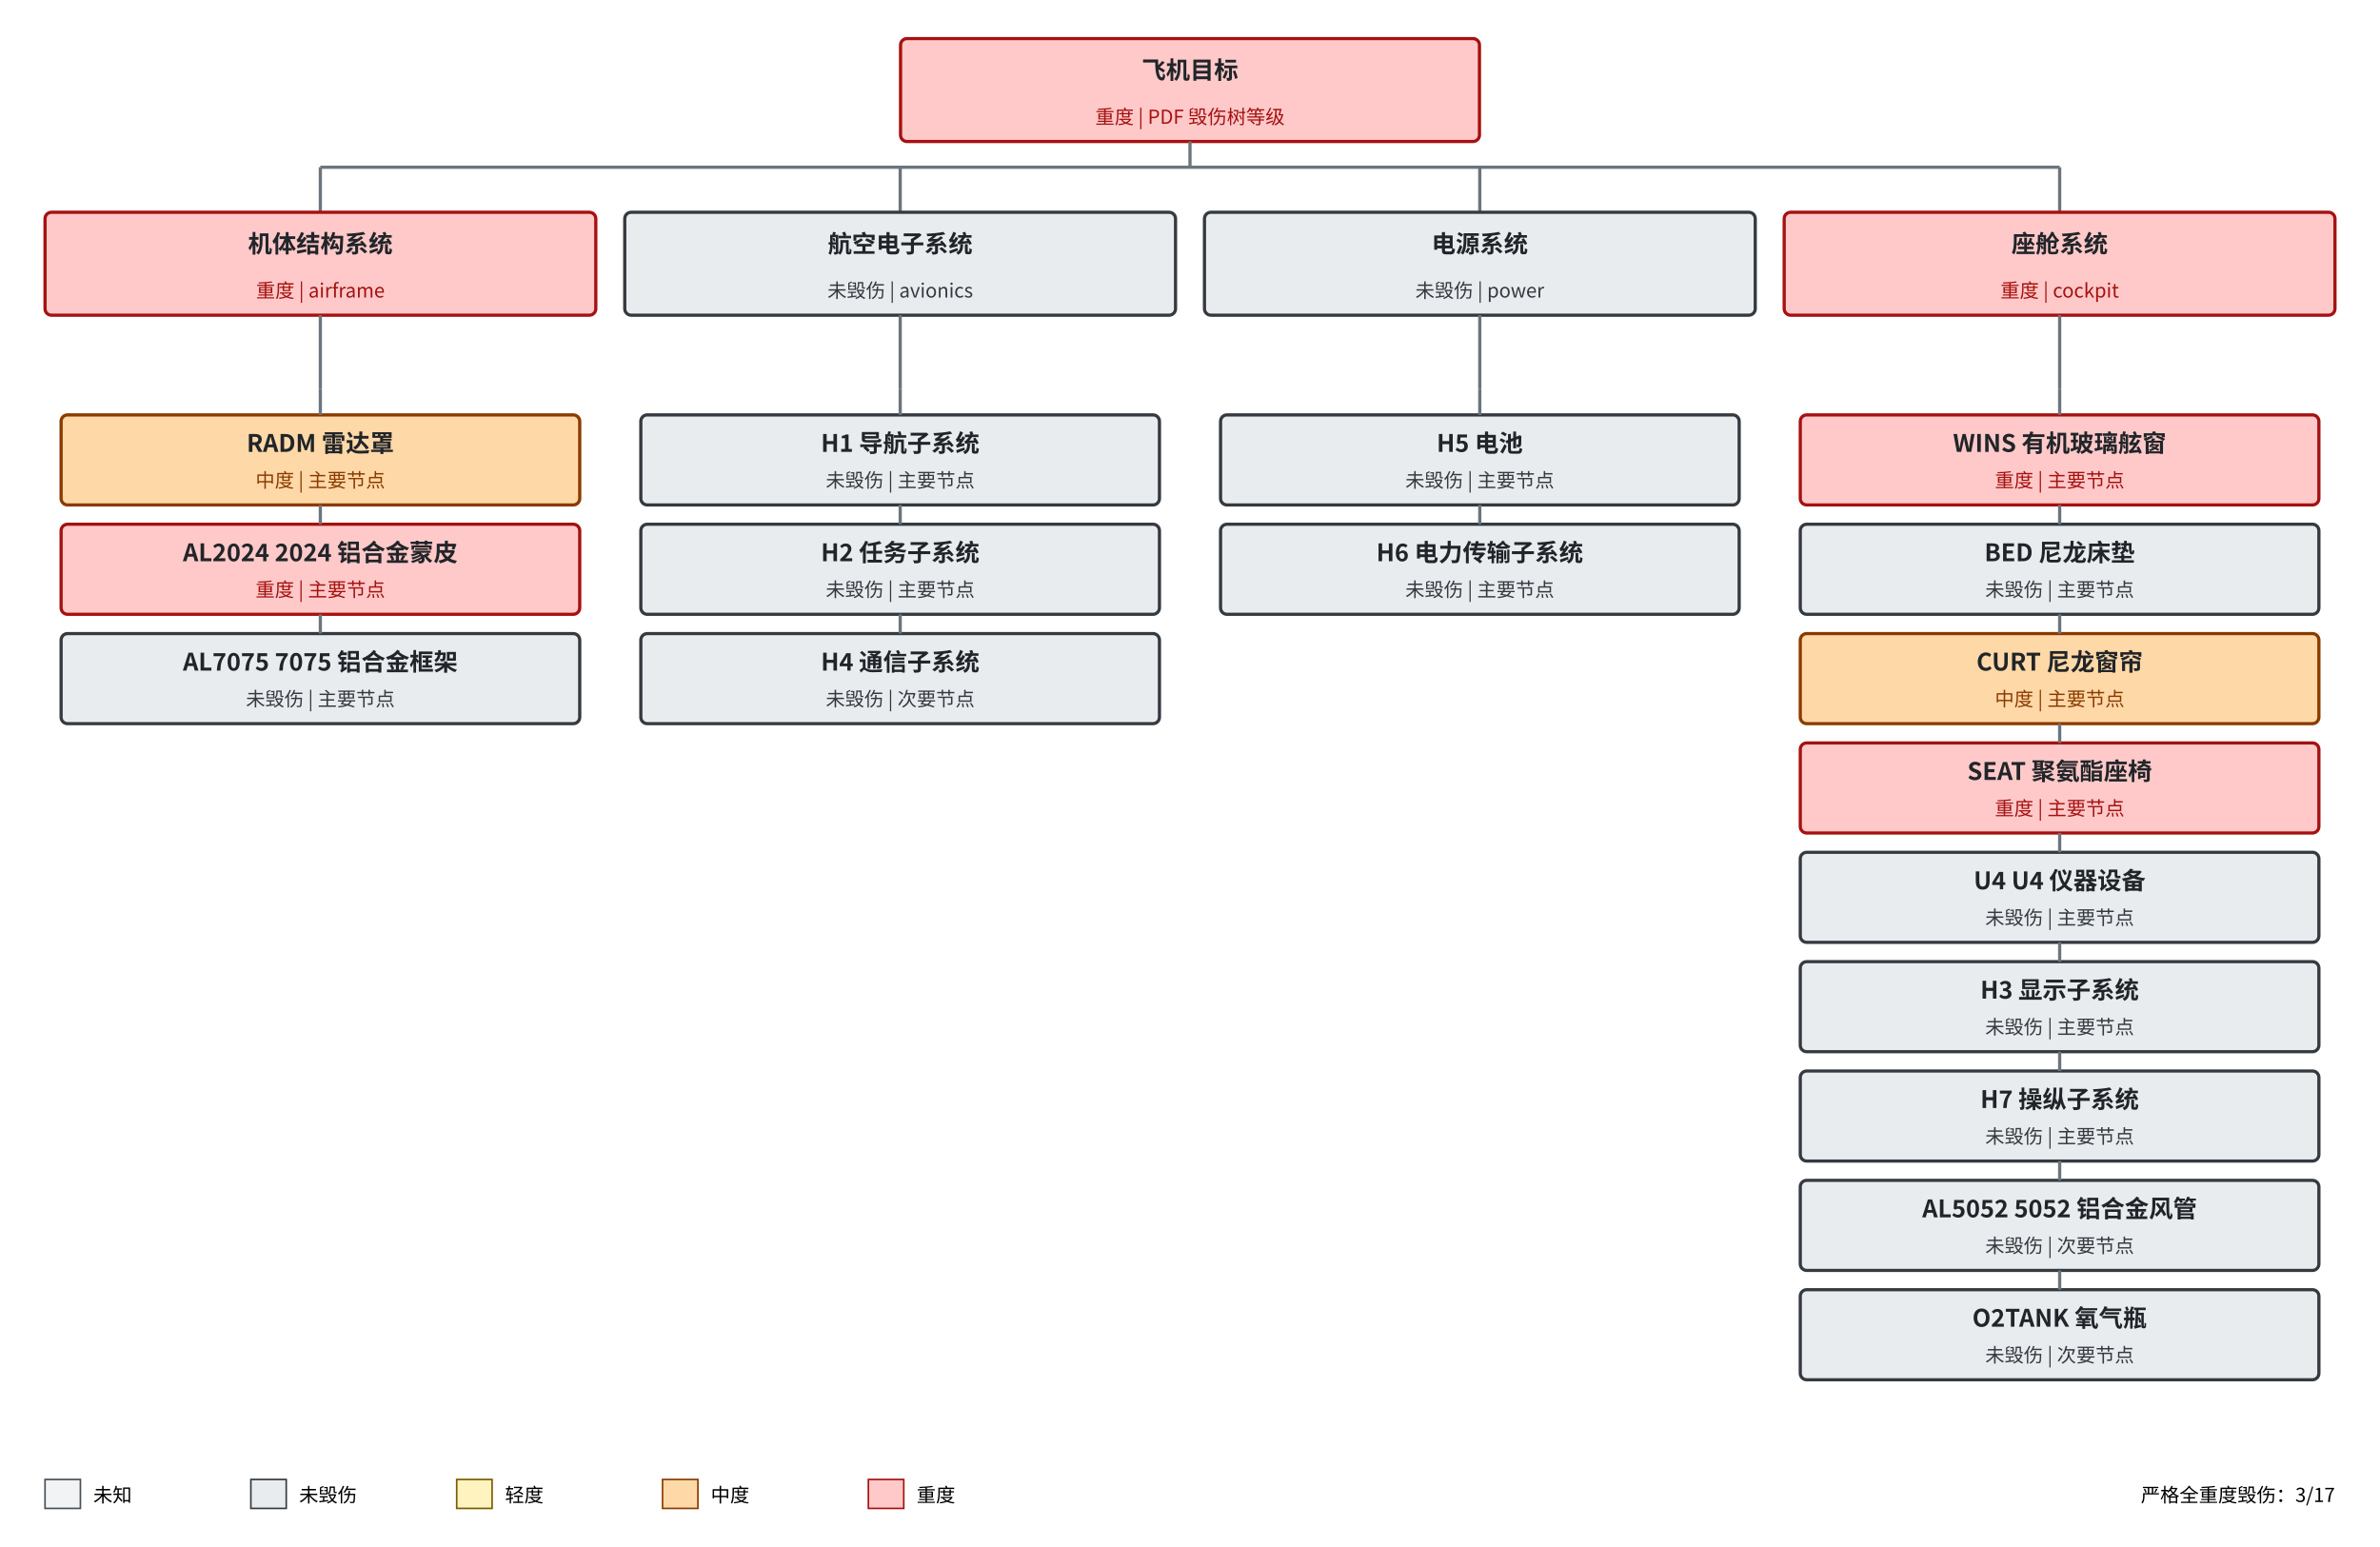
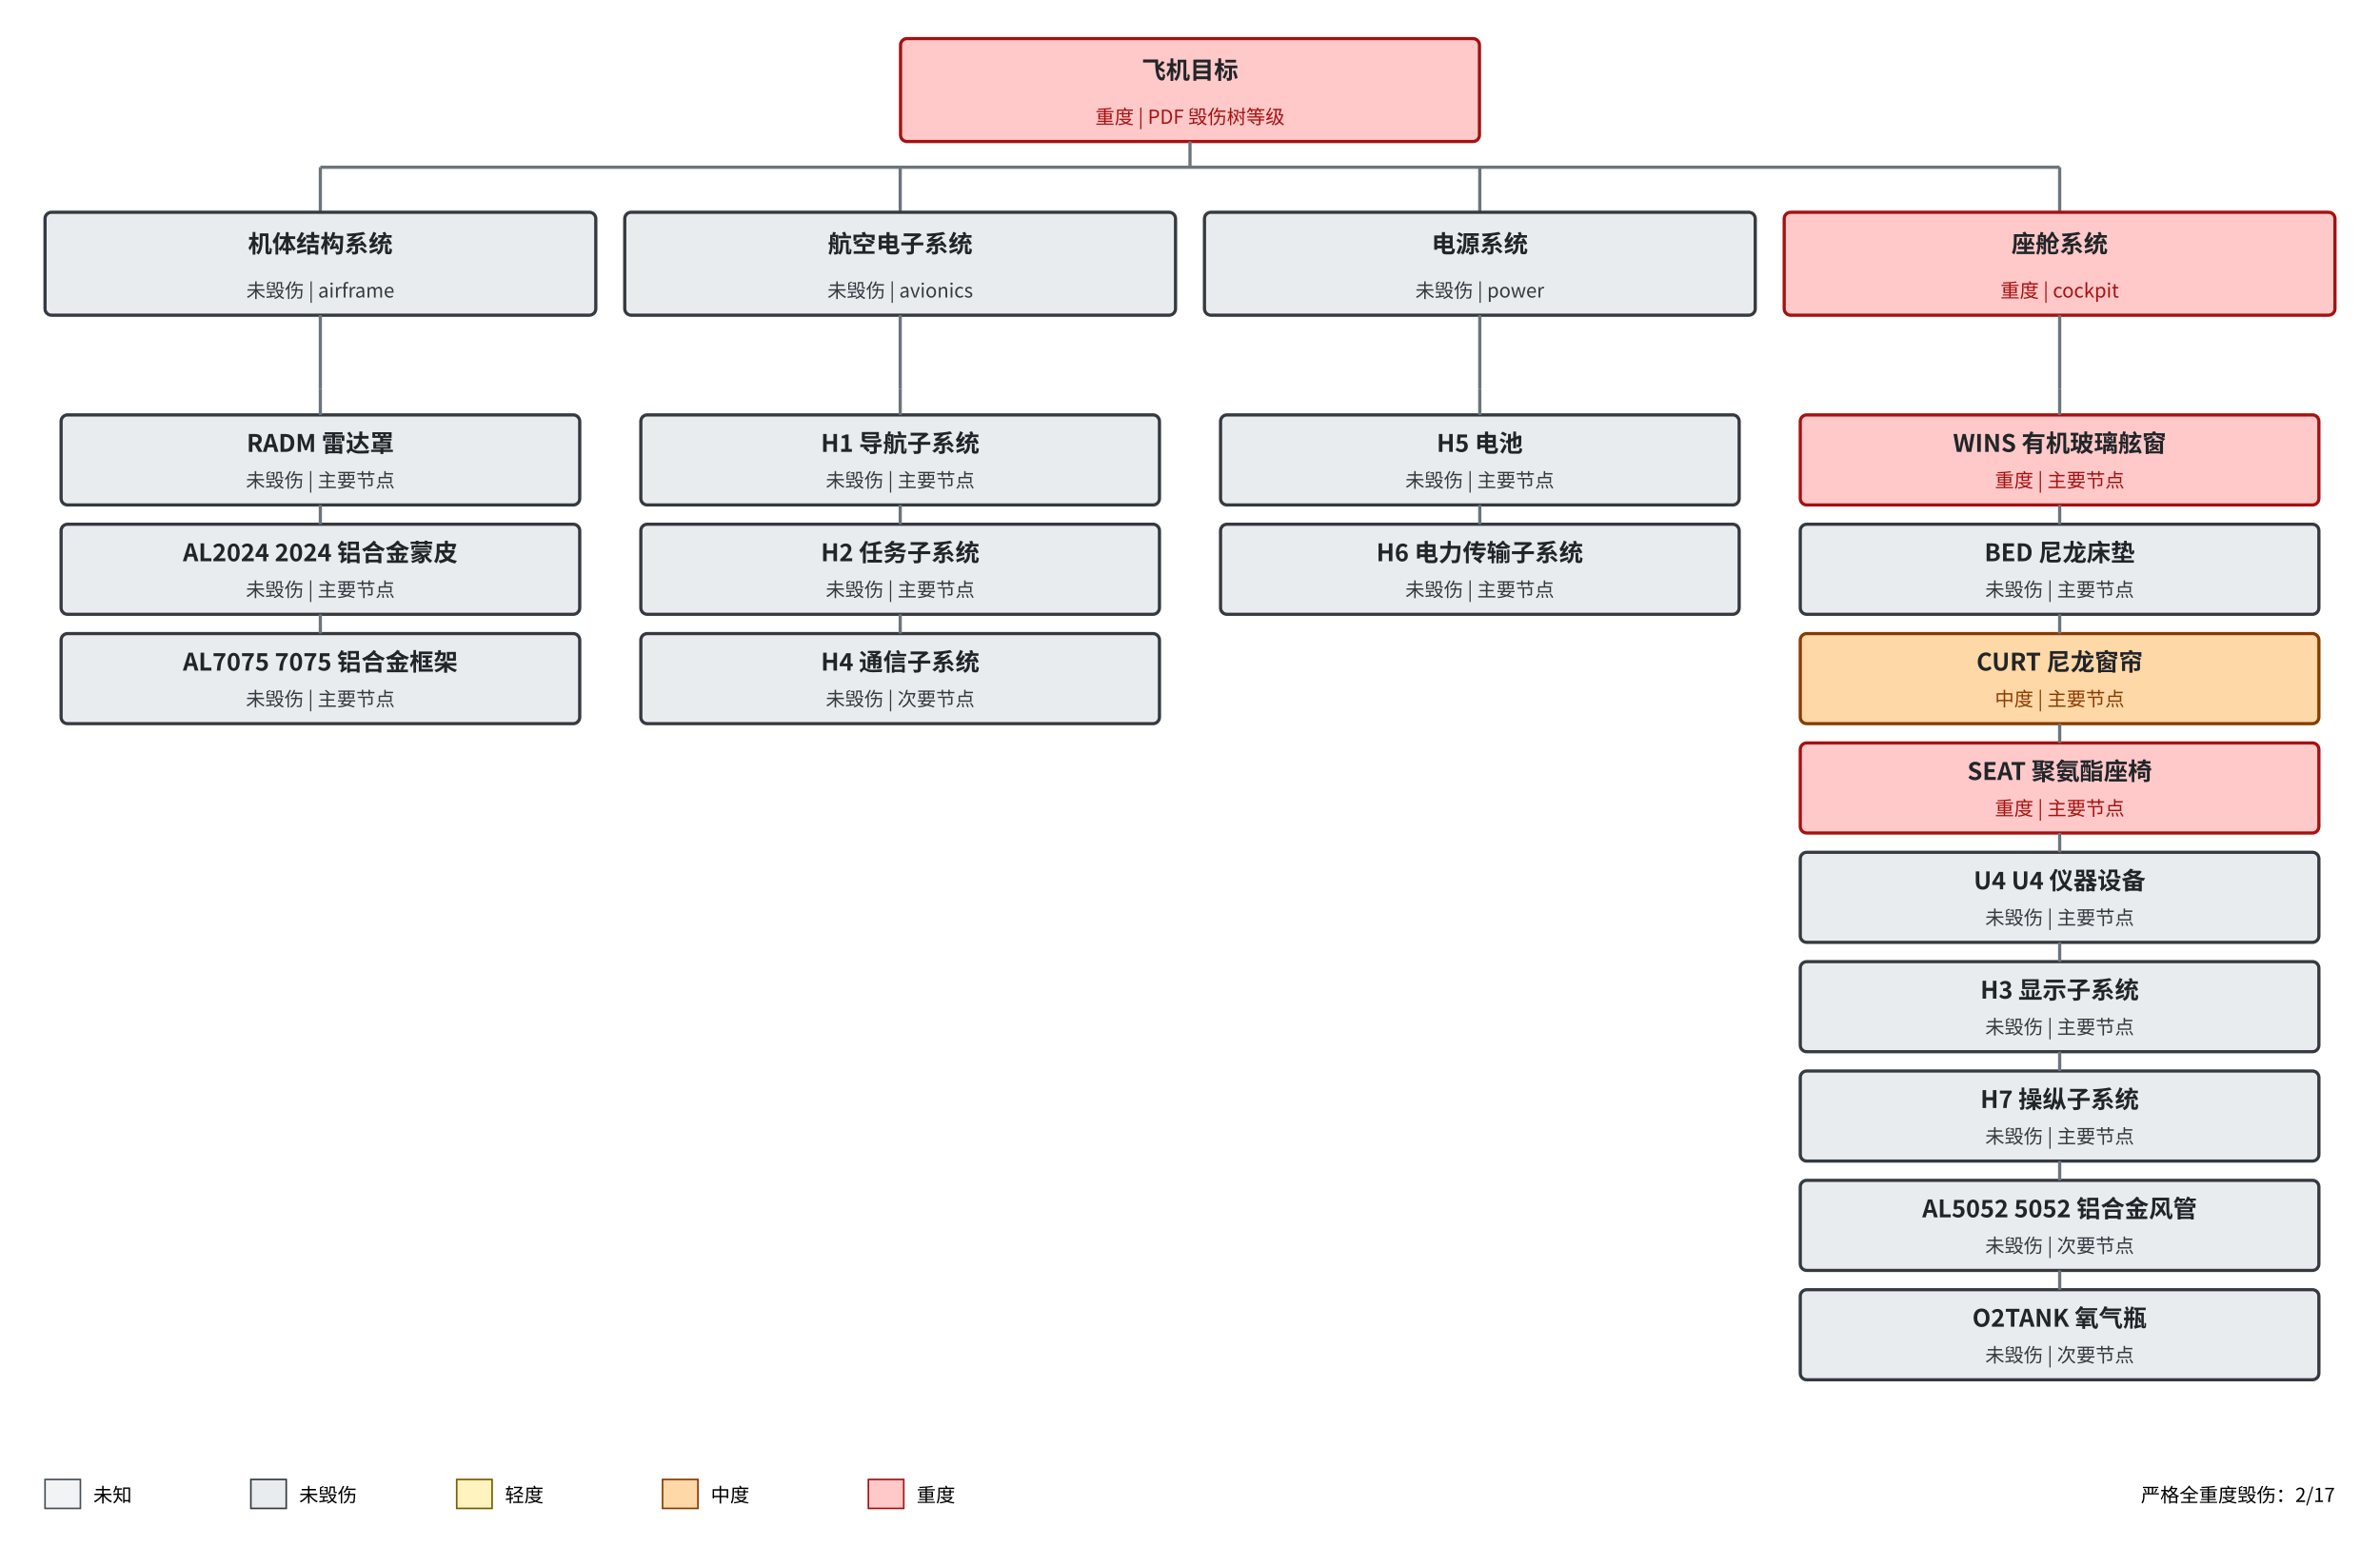
<svg xmlns="http://www.w3.org/2000/svg" width="1480" height="962" viewBox="0 0 1480 962">
  <style>text{font-family:"Microsoft YaHei","Noto Sans CJK SC",Arial,sans-serif;letter-spacing:0}.title{font-size:20px;font-weight:700}.label{font-size:15px;font-weight:600}.small{font-size:12px}.line{stroke:#6c757d;stroke-width:2;fill:none}</style>
  <rect width="100%" height="100%" fill="#ffffff" />
  <rect x="560.0" y="24.0" width="360.0" height="64.0" rx="4" fill="#ffc9c9" stroke="#a51111" stroke-width="2" />
  <text x="740.0" y="49.0" text-anchor="middle" class="label" fill="#212529">飞机目标</text>
  <text x="740.0" y="77.0" text-anchor="middle" class="small" fill="#a51111">重度 | PDF 毁伤树等级</text>
  <path class="line" d="M 740.0 88.0 V 104.0" />
  <path class="line" d="M 199.2 104.0 H 1280.8" />
  <path class="line" d="M 199.2 104.0 V 132.0" />
-   <rect x="28.0" y="132.0" width="342.5" height="64.0" rx="4" fill="#ffc9c9" stroke="#a51111" stroke-width="2" />
+   <rect x="28.0" y="132.0" width="342.5" height="64.0" rx="4" fill="#e9ecef" stroke="#343a40" stroke-width="2" />
  <text x="199.2" y="157.0" text-anchor="middle" class="label" fill="#212529">机体结构系统</text>
-   <text x="199.2" y="185.0" text-anchor="middle" class="small" fill="#a51111">重度 | airframe</text>
+   <text x="199.2" y="185.0" text-anchor="middle" class="small" fill="#343a40">未毁伤 | airframe</text>
  <path class="line" d="M 199.2 196.0 V 242.0" />
-   <rect x="38.0" y="258.0" width="322.5" height="56.0" rx="4" fill="#ffd8a8" stroke="#8a3b00" stroke-width="2" />
+   <rect x="38.0" y="258.0" width="322.5" height="56.0" rx="4" fill="#e9ecef" stroke="#343a40" stroke-width="2" />
  <text x="199.2" y="281.0" text-anchor="middle" class="label" fill="#212529">RADM  雷达罩</text>
-   <text x="199.2" y="303.0" text-anchor="middle" class="small" fill="#8a3b00">中度 | 主要节点</text>
+   <text x="199.2" y="303.0" text-anchor="middle" class="small" fill="#343a40">未毁伤 | 主要节点</text>
  <path class="line" d="M 199.2 242.0 V 258.0" />
-   <rect x="38.0" y="326.0" width="322.5" height="56.0" rx="4" fill="#ffc9c9" stroke="#a51111" stroke-width="2" />
+   <rect x="38.0" y="326.0" width="322.5" height="56.0" rx="4" fill="#e9ecef" stroke="#343a40" stroke-width="2" />
  <text x="199.2" y="349.0" text-anchor="middle" class="label" fill="#212529">AL2024  2024 铝合金蒙皮</text>
-   <text x="199.2" y="371.0" text-anchor="middle" class="small" fill="#a51111">重度 | 主要节点</text>
+   <text x="199.2" y="371.0" text-anchor="middle" class="small" fill="#343a40">未毁伤 | 主要节点</text>
  <path class="line" d="M 199.2 314.0 V 326.0" />
  <rect x="38.0" y="394.0" width="322.5" height="56.0" rx="4" fill="#e9ecef" stroke="#343a40" stroke-width="2" />
  <text x="199.2" y="417.0" text-anchor="middle" class="label" fill="#212529">AL7075  7075 铝合金框架</text>
  <text x="199.2" y="439.0" text-anchor="middle" class="small" fill="#343a40">未毁伤 | 主要节点</text>
  <path class="line" d="M 199.2 382.0 V 394.0" />
  <path class="line" d="M 559.8 104.0 V 132.0" />
  <rect x="388.5" y="132.0" width="342.5" height="64.0" rx="4" fill="#e9ecef" stroke="#343a40" stroke-width="2" />
  <text x="559.8" y="157.0" text-anchor="middle" class="label" fill="#212529">航空电子系统</text>
  <text x="559.8" y="185.0" text-anchor="middle" class="small" fill="#343a40">未毁伤 | avionics</text>
  <path class="line" d="M 559.8 196.0 V 242.0" />
  <rect x="398.5" y="258.0" width="322.5" height="56.0" rx="4" fill="#e9ecef" stroke="#343a40" stroke-width="2" />
  <text x="559.8" y="281.0" text-anchor="middle" class="label" fill="#212529">H1  导航子系统</text>
  <text x="559.8" y="303.0" text-anchor="middle" class="small" fill="#343a40">未毁伤 | 主要节点</text>
  <path class="line" d="M 559.8 242.0 V 258.0" />
  <rect x="398.5" y="326.0" width="322.5" height="56.0" rx="4" fill="#e9ecef" stroke="#343a40" stroke-width="2" />
  <text x="559.8" y="349.0" text-anchor="middle" class="label" fill="#212529">H2  任务子系统</text>
  <text x="559.8" y="371.0" text-anchor="middle" class="small" fill="#343a40">未毁伤 | 主要节点</text>
  <path class="line" d="M 559.8 314.0 V 326.0" />
  <rect x="398.5" y="394.0" width="322.5" height="56.0" rx="4" fill="#e9ecef" stroke="#343a40" stroke-width="2" />
  <text x="559.8" y="417.0" text-anchor="middle" class="label" fill="#212529">H4  通信子系统</text>
  <text x="559.8" y="439.0" text-anchor="middle" class="small" fill="#343a40">未毁伤 | 次要节点</text>
  <path class="line" d="M 559.8 382.0 V 394.0" />
  <path class="line" d="M 920.2 104.0 V 132.0" />
  <rect x="749.0" y="132.0" width="342.5" height="64.0" rx="4" fill="#e9ecef" stroke="#343a40" stroke-width="2" />
  <text x="920.2" y="157.0" text-anchor="middle" class="label" fill="#212529">电源系统</text>
  <text x="920.2" y="185.0" text-anchor="middle" class="small" fill="#343a40">未毁伤 | power</text>
  <path class="line" d="M 920.2 196.0 V 242.0" />
  <rect x="759.0" y="258.0" width="322.5" height="56.0" rx="4" fill="#e9ecef" stroke="#343a40" stroke-width="2" />
  <text x="920.2" y="281.0" text-anchor="middle" class="label" fill="#212529">H5  电池</text>
  <text x="920.2" y="303.0" text-anchor="middle" class="small" fill="#343a40">未毁伤 | 主要节点</text>
  <path class="line" d="M 920.2 242.0 V 258.0" />
  <rect x="759.0" y="326.0" width="322.5" height="56.0" rx="4" fill="#e9ecef" stroke="#343a40" stroke-width="2" />
  <text x="920.2" y="349.0" text-anchor="middle" class="label" fill="#212529">H6  电力传输子系统</text>
  <text x="920.2" y="371.0" text-anchor="middle" class="small" fill="#343a40">未毁伤 | 主要节点</text>
  <path class="line" d="M 920.2 314.0 V 326.0" />
  <path class="line" d="M 1280.8 104.0 V 132.0" />
  <rect x="1109.5" y="132.0" width="342.5" height="64.0" rx="4" fill="#ffc9c9" stroke="#a51111" stroke-width="2" />
  <text x="1280.8" y="157.0" text-anchor="middle" class="label" fill="#212529">座舱系统</text>
  <text x="1280.8" y="185.0" text-anchor="middle" class="small" fill="#a51111">重度 | cockpit</text>
  <path class="line" d="M 1280.8 196.0 V 242.0" />
  <rect x="1119.5" y="258.0" width="322.5" height="56.0" rx="4" fill="#ffc9c9" stroke="#a51111" stroke-width="2" />
  <text x="1280.8" y="281.0" text-anchor="middle" class="label" fill="#212529">WINS  有机玻璃舷窗</text>
  <text x="1280.8" y="303.0" text-anchor="middle" class="small" fill="#a51111">重度 | 主要节点</text>
  <path class="line" d="M 1280.8 242.0 V 258.0" />
  <rect x="1119.5" y="326.0" width="322.5" height="56.0" rx="4" fill="#e9ecef" stroke="#343a40" stroke-width="2" />
  <text x="1280.8" y="349.0" text-anchor="middle" class="label" fill="#212529">BED  尼龙床垫</text>
  <text x="1280.8" y="371.0" text-anchor="middle" class="small" fill="#343a40">未毁伤 | 主要节点</text>
  <path class="line" d="M 1280.8 314.0 V 326.0" />
  <rect x="1119.5" y="394.0" width="322.5" height="56.0" rx="4" fill="#ffd8a8" stroke="#8a3b00" stroke-width="2" />
  <text x="1280.8" y="417.0" text-anchor="middle" class="label" fill="#212529">CURT  尼龙窗帘</text>
  <text x="1280.8" y="439.0" text-anchor="middle" class="small" fill="#8a3b00">中度 | 主要节点</text>
  <path class="line" d="M 1280.8 382.0 V 394.0" />
  <rect x="1119.5" y="462.0" width="322.5" height="56.0" rx="4" fill="#ffc9c9" stroke="#a51111" stroke-width="2" />
  <text x="1280.8" y="485.0" text-anchor="middle" class="label" fill="#212529">SEAT  聚氨酯座椅</text>
  <text x="1280.8" y="507.0" text-anchor="middle" class="small" fill="#a51111">重度 | 主要节点</text>
  <path class="line" d="M 1280.8 450.0 V 462.0" />
  <rect x="1119.5" y="530.0" width="322.5" height="56.0" rx="4" fill="#e9ecef" stroke="#343a40" stroke-width="2" />
  <text x="1280.8" y="553.0" text-anchor="middle" class="label" fill="#212529">U4  U4 仪器设备</text>
  <text x="1280.8" y="575.0" text-anchor="middle" class="small" fill="#343a40">未毁伤 | 主要节点</text>
  <path class="line" d="M 1280.8 518.0 V 530.0" />
  <rect x="1119.5" y="598.0" width="322.5" height="56.0" rx="4" fill="#e9ecef" stroke="#343a40" stroke-width="2" />
  <text x="1280.8" y="621.0" text-anchor="middle" class="label" fill="#212529">H3  显示子系统</text>
  <text x="1280.8" y="643.0" text-anchor="middle" class="small" fill="#343a40">未毁伤 | 主要节点</text>
  <path class="line" d="M 1280.8 586.0 V 598.0" />
  <rect x="1119.5" y="666.0" width="322.5" height="56.0" rx="4" fill="#e9ecef" stroke="#343a40" stroke-width="2" />
  <text x="1280.8" y="689.0" text-anchor="middle" class="label" fill="#212529">H7  操纵子系统</text>
  <text x="1280.8" y="711.0" text-anchor="middle" class="small" fill="#343a40">未毁伤 | 主要节点</text>
  <path class="line" d="M 1280.8 654.0 V 666.0" />
  <rect x="1119.5" y="734.0" width="322.5" height="56.0" rx="4" fill="#e9ecef" stroke="#343a40" stroke-width="2" />
  <text x="1280.8" y="757.0" text-anchor="middle" class="label" fill="#212529">AL5052  5052 铝合金风管</text>
  <text x="1280.8" y="779.0" text-anchor="middle" class="small" fill="#343a40">未毁伤 | 次要节点</text>
  <path class="line" d="M 1280.8 722.0 V 734.0" />
  <rect x="1119.5" y="802.0" width="322.5" height="56.0" rx="4" fill="#e9ecef" stroke="#343a40" stroke-width="2" />
  <text x="1280.8" y="825.0" text-anchor="middle" class="label" fill="#212529">O2TANK  氧气瓶</text>
  <text x="1280.8" y="847.0" text-anchor="middle" class="small" fill="#343a40">未毁伤 | 次要节点</text>
  <path class="line" d="M 1280.8 790.0 V 802.0" />
  <rect x="28" y="920" width="22" height="18" fill="#f1f3f5" stroke="#495057" />
  <text x="58" y="934" class="small">未知</text>
  <rect x="156" y="920" width="22" height="18" fill="#e9ecef" stroke="#343a40" />
  <text x="186" y="934" class="small">未毁伤</text>
  <rect x="284" y="920" width="22" height="18" fill="#fff3bf" stroke="#7a5b00" />
  <text x="314" y="934" class="small">轻度</text>
  <rect x="412" y="920" width="22" height="18" fill="#ffd8a8" stroke="#8a3b00" />
  <text x="442" y="934" class="small">中度</text>
  <rect x="540" y="920" width="22" height="18" fill="#ffc9c9" stroke="#a51111" />
  <text x="570" y="934" class="small">重度</text>
-   <text x="1452" y="934" text-anchor="end" class="small">严格全重度毁伤：3/17</text>
+   <text x="1452" y="934" text-anchor="end" class="small">严格全重度毁伤：2/17</text>
</svg>
